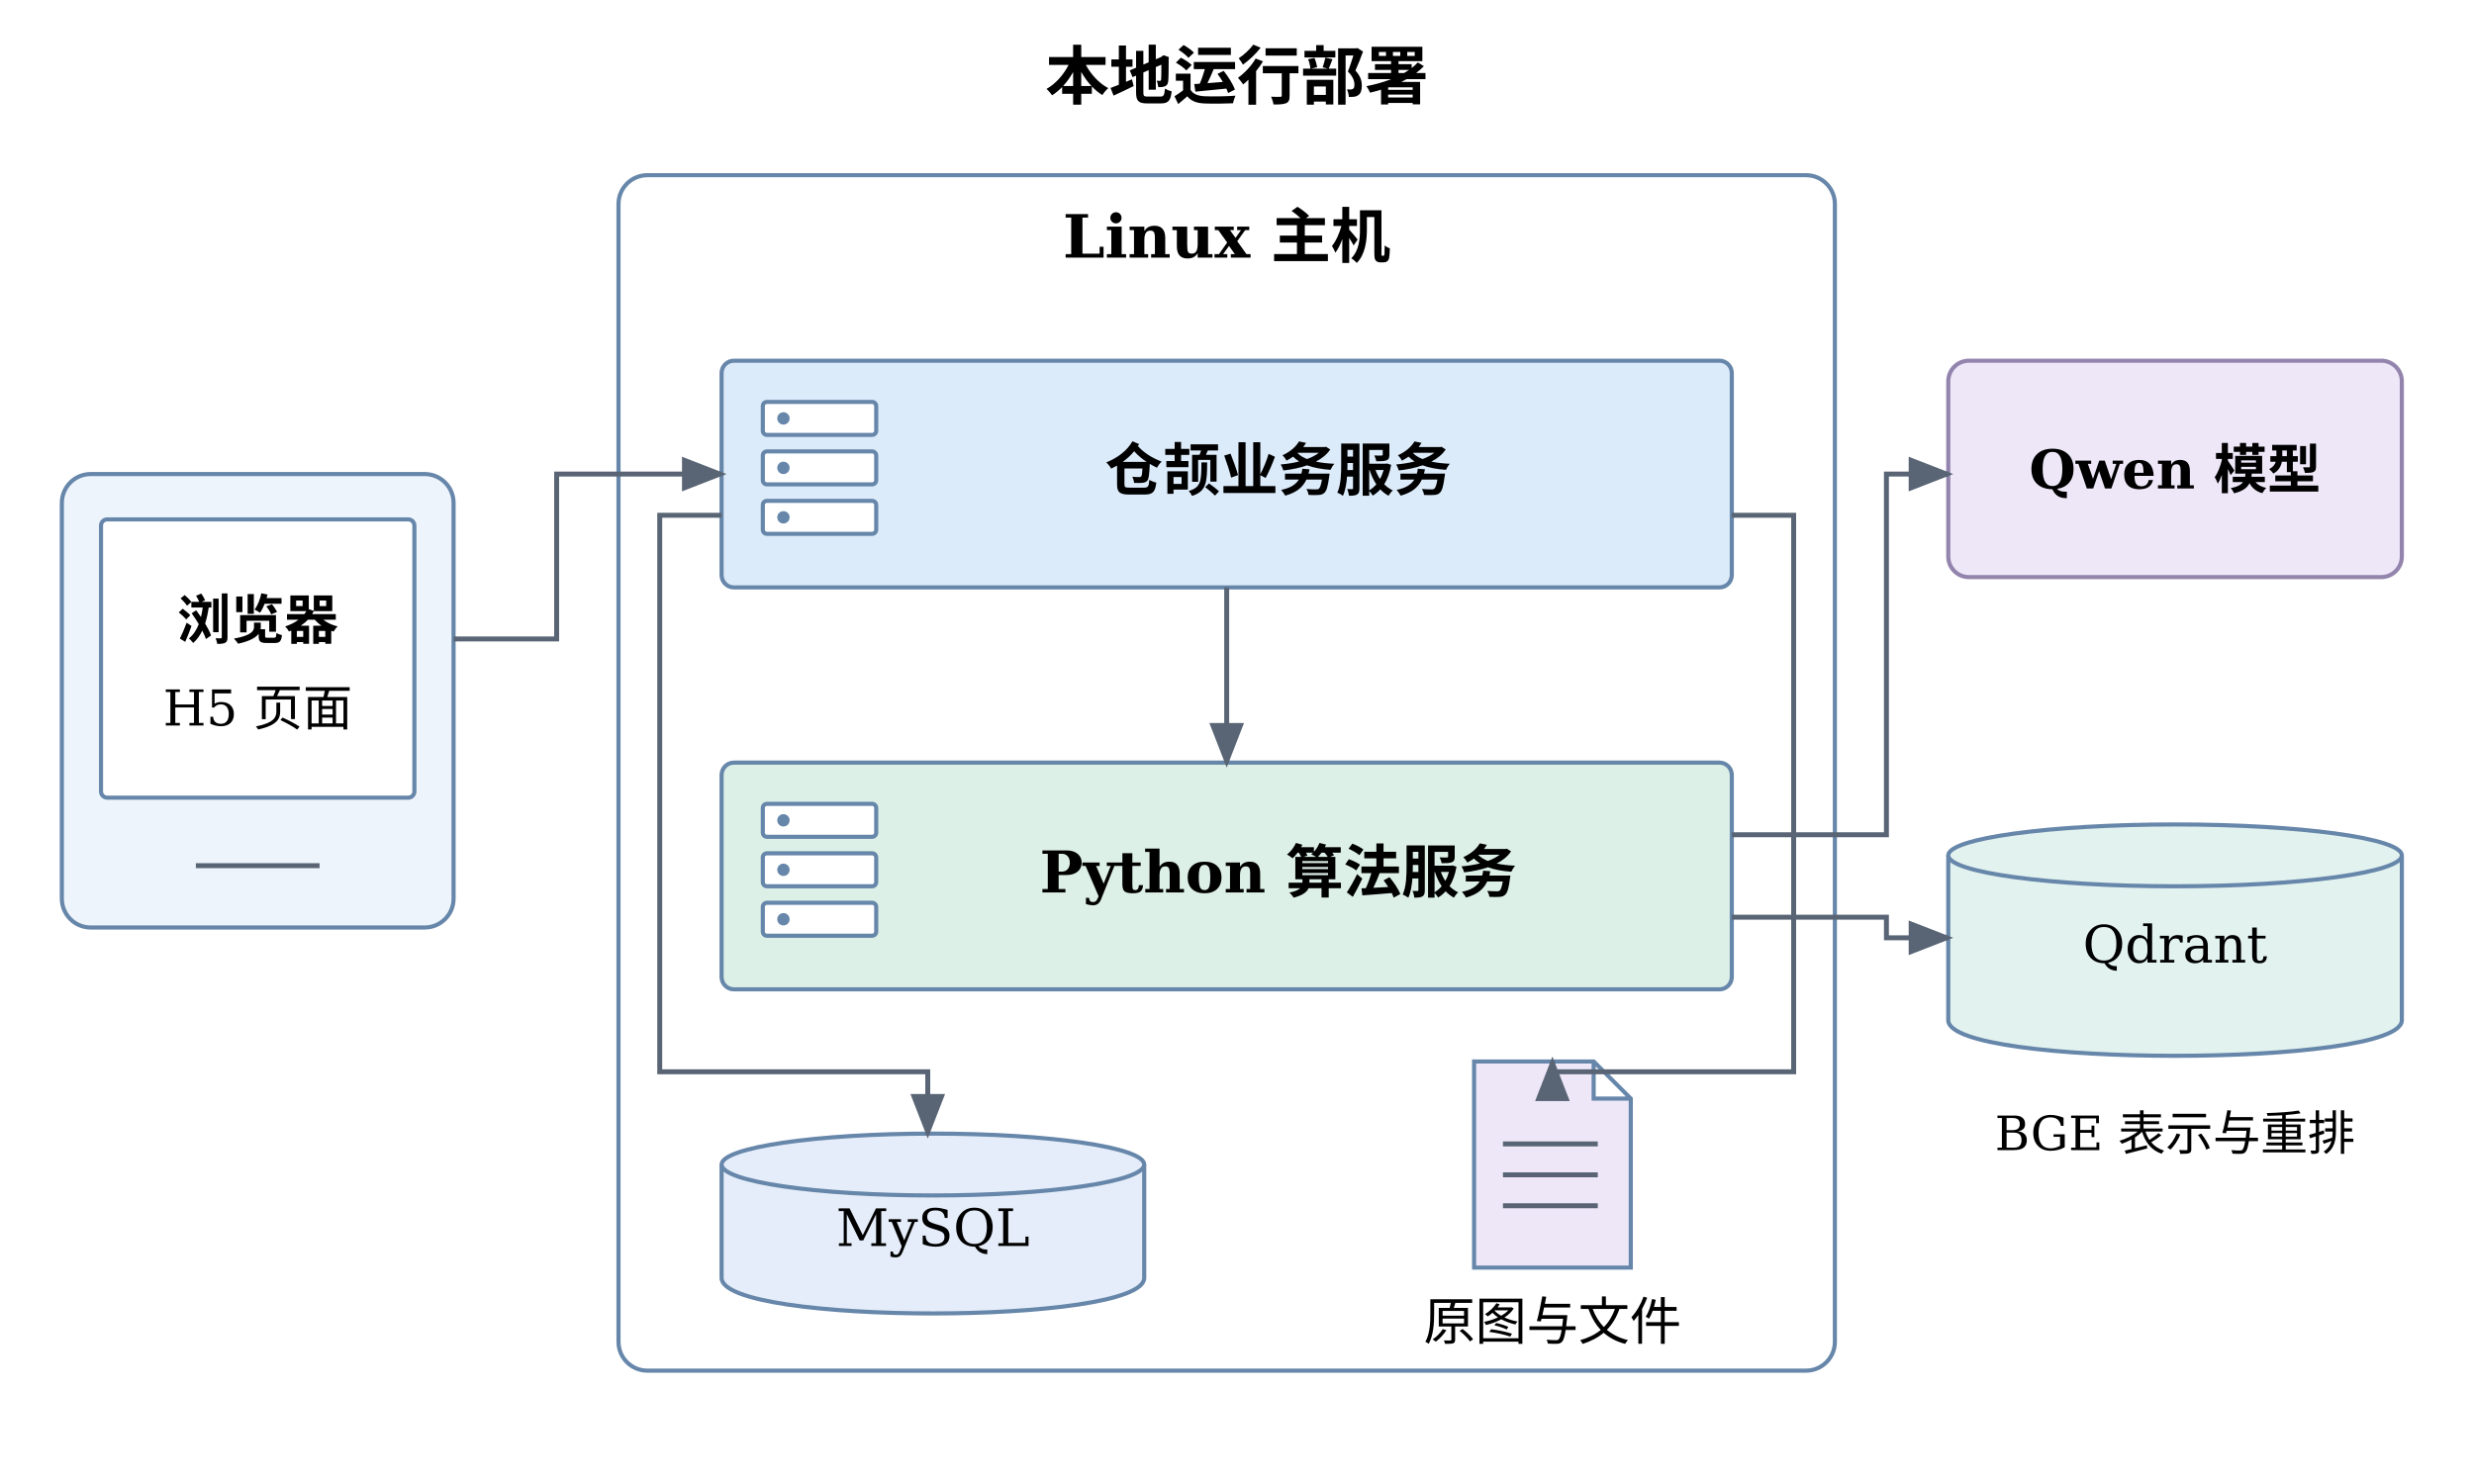
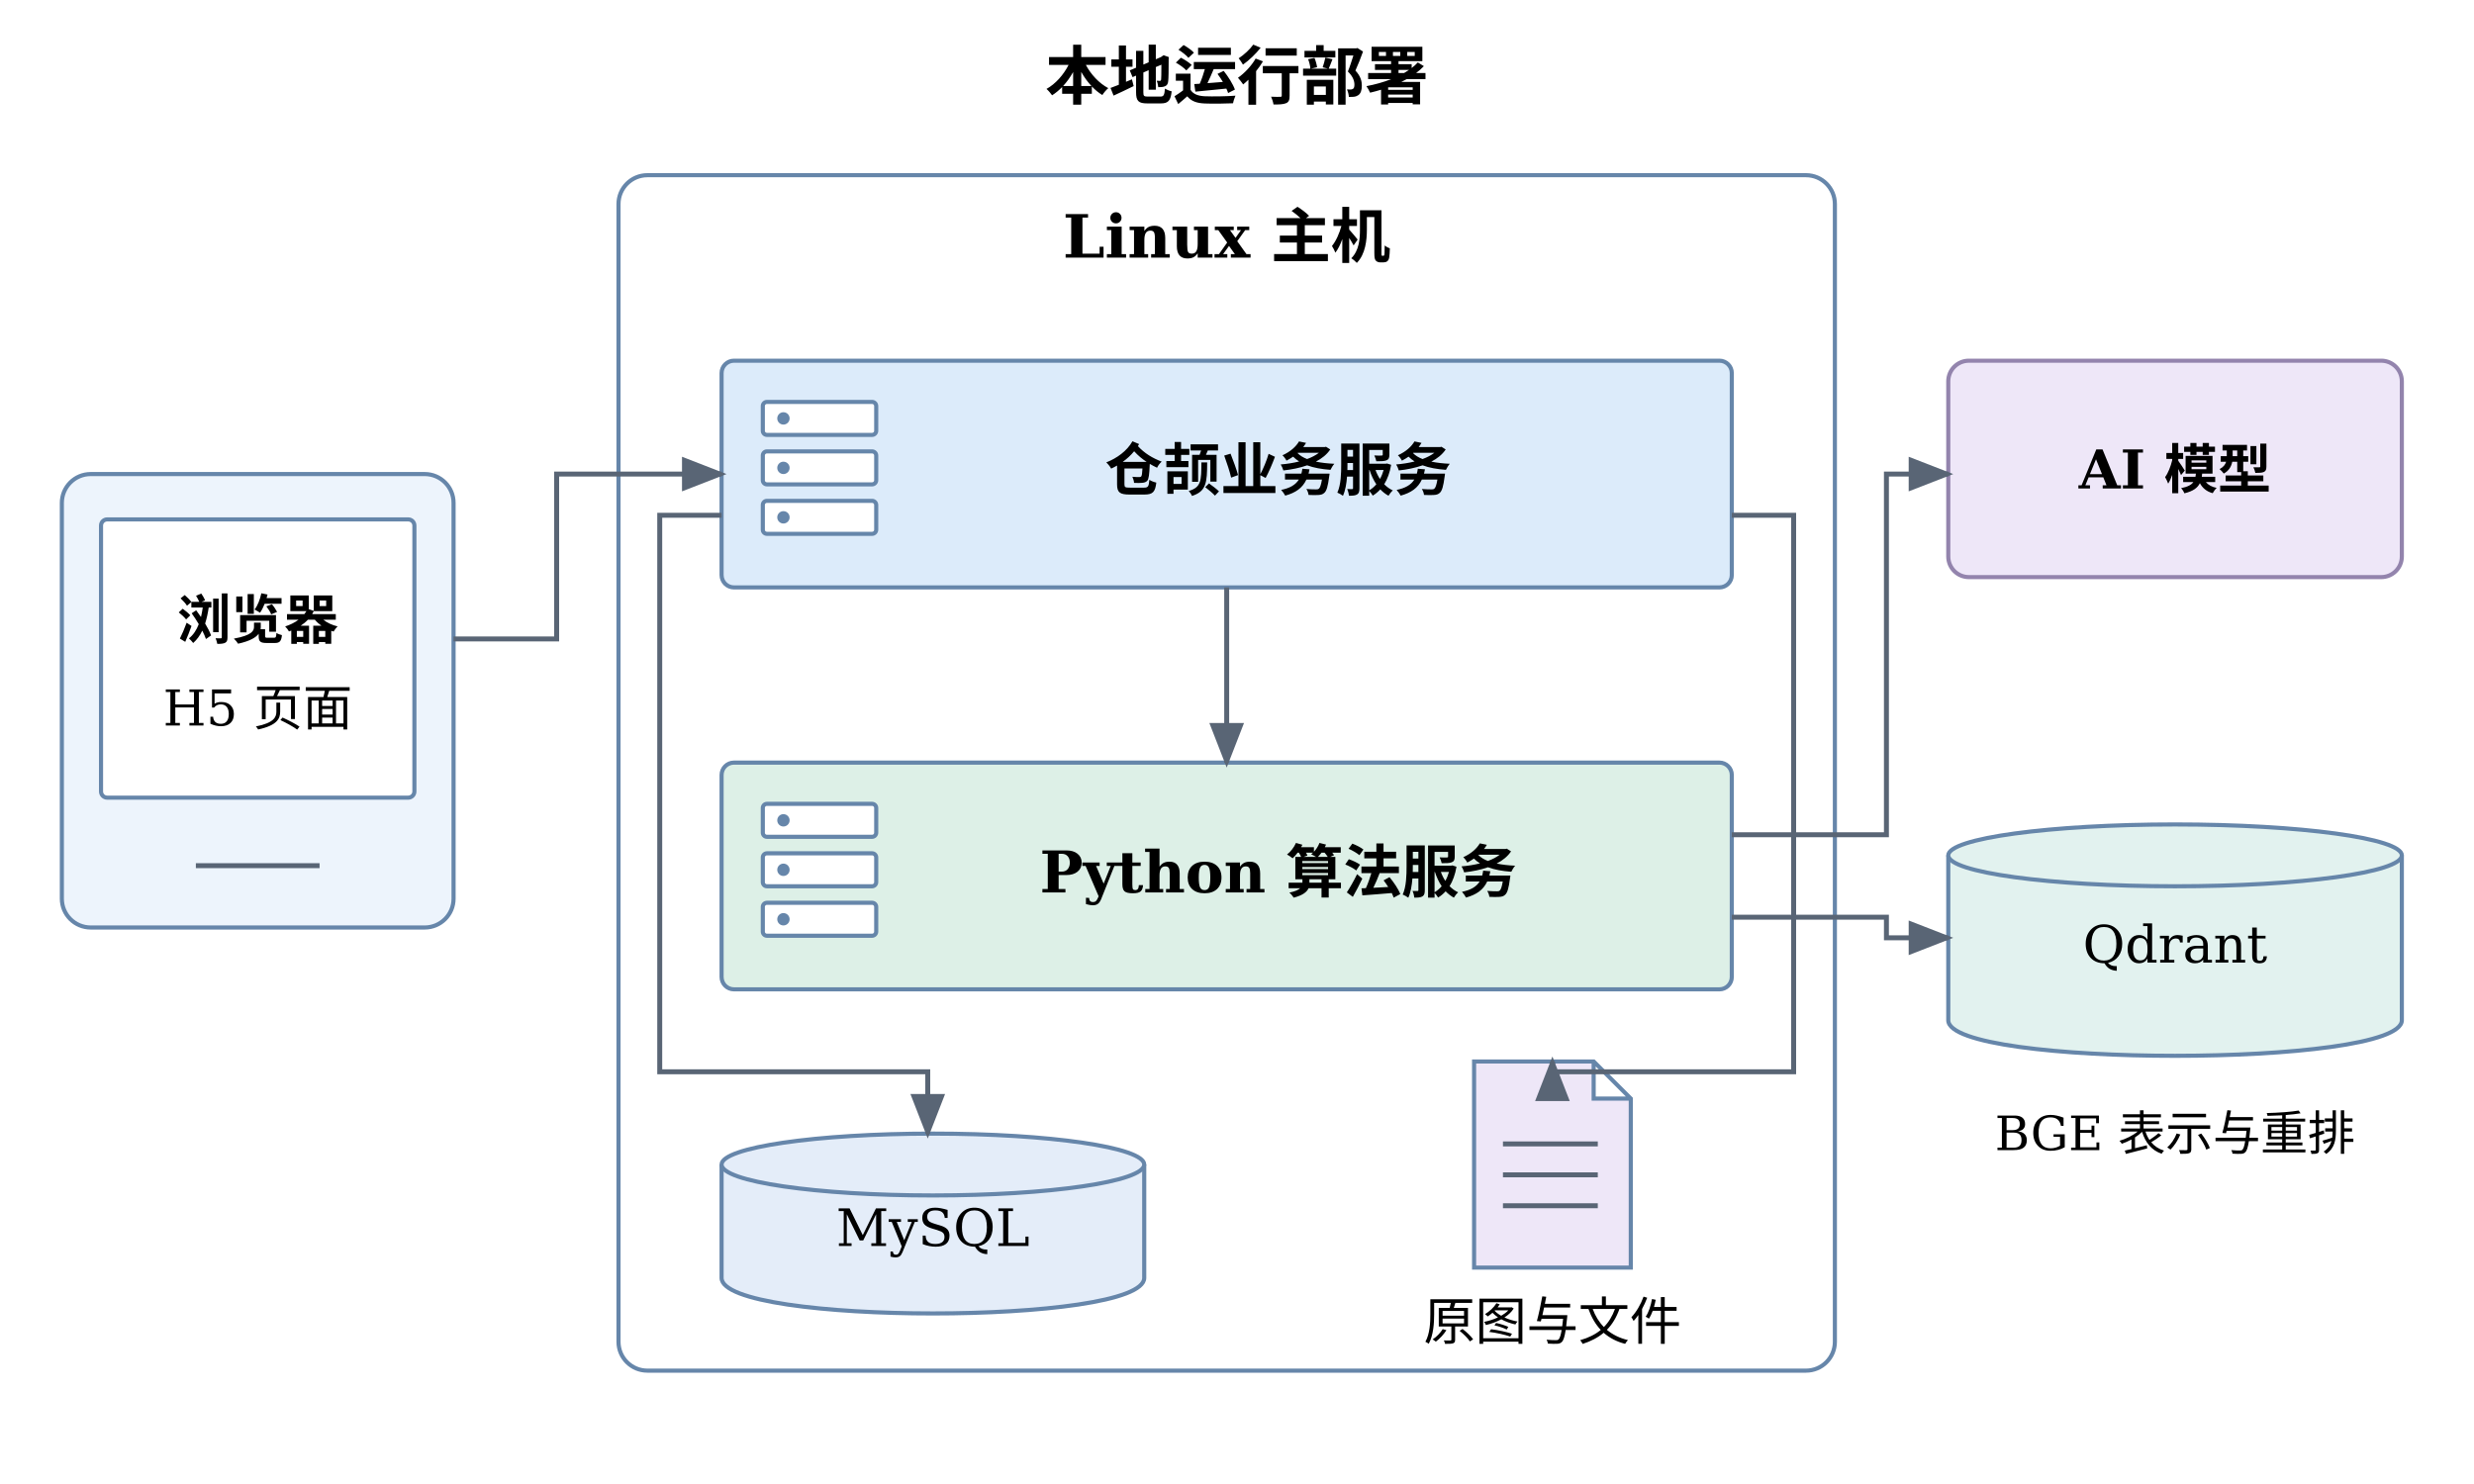
<svg xmlns="http://www.w3.org/2000/svg" width="1200" height="720" viewBox="0 0 1200 720">
  <defs>
    <marker id="arr" markerWidth="9" markerHeight="7" refX="8" refY="3.5" orient="auto">
      <path d="M0,0 L9,3.5 L0,7" fill="#596575" />
    </marker>
  </defs>
  <rect width="1200" height="720" fill="white" />
  <text x="507.00" y="48" fill="#000000" font-family="SimSun" font-size="31" font-weight="700" text-anchor="start">本地运行部署</text>
  <rect x="300" y="85" width="590" height="580" rx="14" fill="#FFFFFF" stroke="#6686AA" stroke-width="2" />
  <text x="515.52" y="125" fill="#000000" font-family="DejaVu Serif" font-size="29" font-weight="700" text-anchor="start">Linux </text>
  <text x="616.48" y="125" fill="#000000" font-family="SimSun" font-size="29" font-weight="700" text-anchor="start">主机</text>
  <rect x="30" y="230" width="190" height="220" rx="14" fill="#EDF4FC" stroke="#6686AA" stroke-width="2" />
  <rect x="49" y="252" width="152" height="135" rx="3" fill="#FFFFFF" stroke="#6686AA" stroke-width="2" />
  <text x="86.00" y="310" fill="#000000" font-family="SimSun" font-size="26" font-weight="700" text-anchor="start">浏览器</text>
  <text x="79.09" y="352" fill="#000000" font-family="DejaVu Serif" font-size="24" font-weight="400" text-anchor="start">H5 </text>
  <text x="122.91" y="352" fill="#000000" font-family="SimSun" font-size="24" font-weight="400" text-anchor="start">页面</text>
  <path d="M95,420 L155,420" fill="none" stroke="#596575" stroke-width="2.4" />
  <rect x="350" y="175" width="490" height="110" rx="6" fill="#DCEBFA" stroke="#6686AA" stroke-width="2" />
  <rect x="370" y="195" width="55" height="16" rx="2" fill="#FFFFFF" stroke="#6686AA" stroke-width="2" />
  <circle cx="380" cy="203" r="3" fill="#6686AA" />
  <rect x="370" y="219" width="55" height="16" rx="2" fill="#FFFFFF" stroke="#6686AA" stroke-width="2" />
  <circle cx="380" cy="227" r="3" fill="#6686AA" />
  <rect x="370" y="243" width="55" height="16" rx="2" fill="#FFFFFF" stroke="#6686AA" stroke-width="2" />
  <circle cx="380" cy="251" r="3" fill="#6686AA" />
  <text x="536.00" y="238" fill="#000000" font-family="SimSun" font-size="28" font-weight="700" text-anchor="start">仓颉业务服务</text>
  <rect x="350" y="370" width="490" height="110" rx="6" fill="#DDF0E7" stroke="#6686AA" stroke-width="2" />
  <rect x="370" y="390" width="55" height="16" rx="2" fill="#FFFFFF" stroke="#6686AA" stroke-width="2" />
  <circle cx="380" cy="398" r="3" fill="#6686AA" />
  <rect x="370" y="414" width="55" height="16" rx="2" fill="#FFFFFF" stroke="#6686AA" stroke-width="2" />
  <circle cx="380" cy="422" r="3" fill="#6686AA" />
  <rect x="370" y="438" width="55" height="16" rx="2" fill="#FFFFFF" stroke="#6686AA" stroke-width="2" />
  <circle cx="380" cy="446" r="3" fill="#6686AA" />
  <text x="504.30" y="433" fill="#000000" font-family="DejaVu Serif" font-size="28" font-weight="700" text-anchor="start">Python </text>
  <text x="623.70" y="433" fill="#000000" font-family="SimSun" font-size="28" font-weight="700" text-anchor="start">算法服务</text>
  <path d="M220,310 L270,310 L270,230 L350,230" fill="none" stroke="#596575" stroke-width="2.4" marker-end="url(#arr)" />
  <path d="M595,285 L595,370" fill="none" stroke="#596575" stroke-width="2.4" marker-end="url(#arr)" />
  <path d="M350,565 v55 C350,643 555,643 555,620 V565" fill="#E4EDF9" stroke="#6686AA" stroke-width="2" />
  <ellipse cx="452.5" cy="565" rx="102.5" ry="15" fill="#E4EDF9" stroke="#6686AA" stroke-width="2" />
  <text x="405.53" y="604.5" fill="#000000" font-family="DejaVu Serif" font-size="25" font-weight="400" text-anchor="start">MySQL</text>
  <path d="M715,515 h58 l18,18 v82 h-76 Z M773,515 v18 h18" fill="#EEE7F8" stroke="#6686AA" stroke-width="2" />
  <path d="M729,555 L775,555" fill="none" stroke="#596575" stroke-width="2.4" />
  <path d="M729,570 L775,570" fill="none" stroke="#596575" stroke-width="2.4" />
  <path d="M729,585 L775,585" fill="none" stroke="#596575" stroke-width="2.4" />
  <text x="690.50" y="650" fill="#000000" font-family="SimSun" font-size="25" font-weight="400" text-anchor="start">原图与文件</text>
  <path d="M350,250 L320,250 L320,520 L450,520 L450,550" fill="none" stroke="#596575" stroke-width="2.4" marker-end="url(#arr)" />
  <path d="M840,250 L870,250 L870,520 L753,520 L753,515" fill="none" stroke="#596575" stroke-width="2.4" marker-end="url(#arr)" />
  <rect x="945" y="175" width="220" height="105" rx="10" fill="#EEE7F8" stroke="#9384AD" stroke-width="2" />
-   <text x="984.24" y="237" fill="#000000" font-family="DejaVu Serif" font-size="26" font-weight="700" text-anchor="start">Qwen </text>
-   <text x="1073.76" y="237" fill="#000000" font-family="SimSun" font-size="26" font-weight="700" text-anchor="start">模型</text>
+   <text x="1008.31" y="237" fill="#000000" font-family="DejaVu Serif" font-size="26" font-weight="700" text-anchor="start">AI </text>
+   <text x="1049.69" y="237" fill="#000000" font-family="SimSun" font-size="26" font-weight="700" text-anchor="start">模型</text>
  <path d="M945,415 v80 C945,518 1165,518 1165,495 V415" fill="#E2F2EF" stroke="#6686AA" stroke-width="2" />
  <ellipse cx="1055.0" cy="415" rx="110.0" ry="15" fill="#E2F2EF" stroke="#6686AA" stroke-width="2" />
  <text x="1010.25" y="467.0" fill="#000000" font-family="DejaVu Serif" font-size="25" font-weight="400" text-anchor="start">Qdrant</text>
  <text x="967.60" y="558" fill="#000000" font-family="DejaVu Serif" font-size="23" font-weight="400" text-anchor="start">BGE </text>
  <text x="1027.40" y="558" fill="#000000" font-family="SimSun" font-size="23" font-weight="400" text-anchor="start">表示与重排</text>
  <path d="M840,405 L915,405 L915,230 L945,230" fill="none" stroke="#596575" stroke-width="2.4" marker-end="url(#arr)" />
  <path d="M840,445 L915,445 L915,455 L945,455" fill="none" stroke="#596575" stroke-width="2.4" marker-end="url(#arr)" />
</svg>
